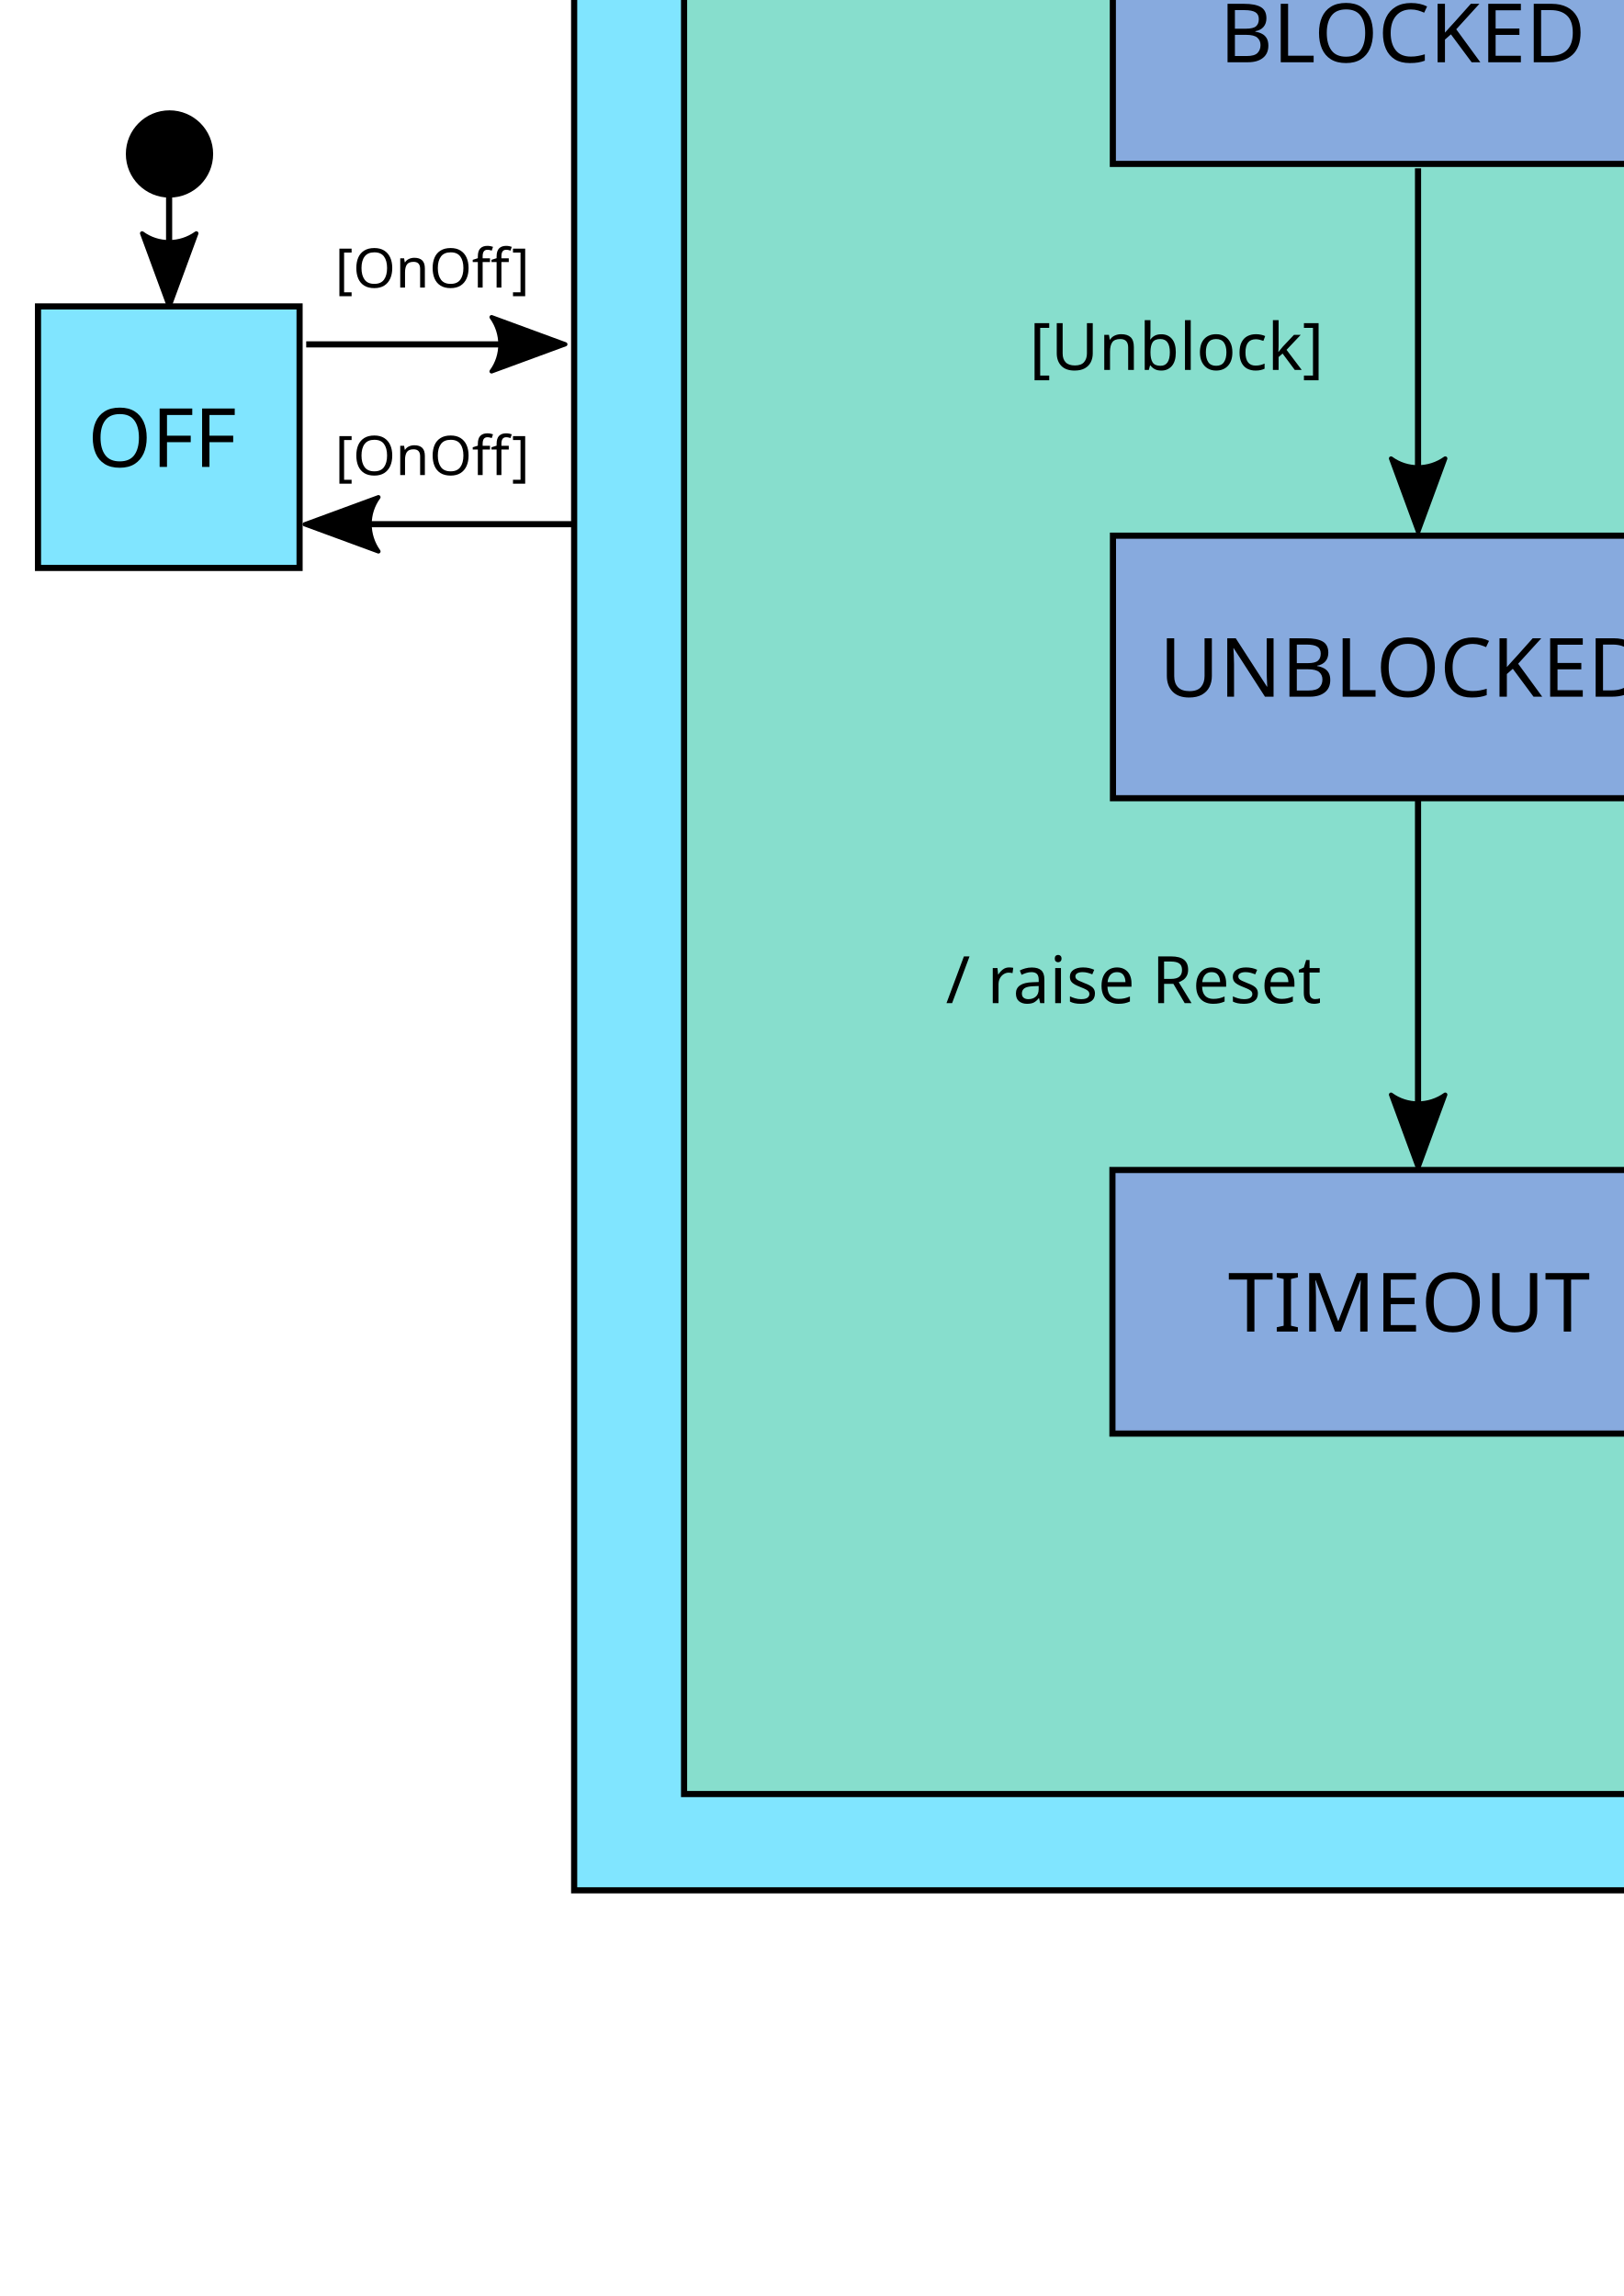
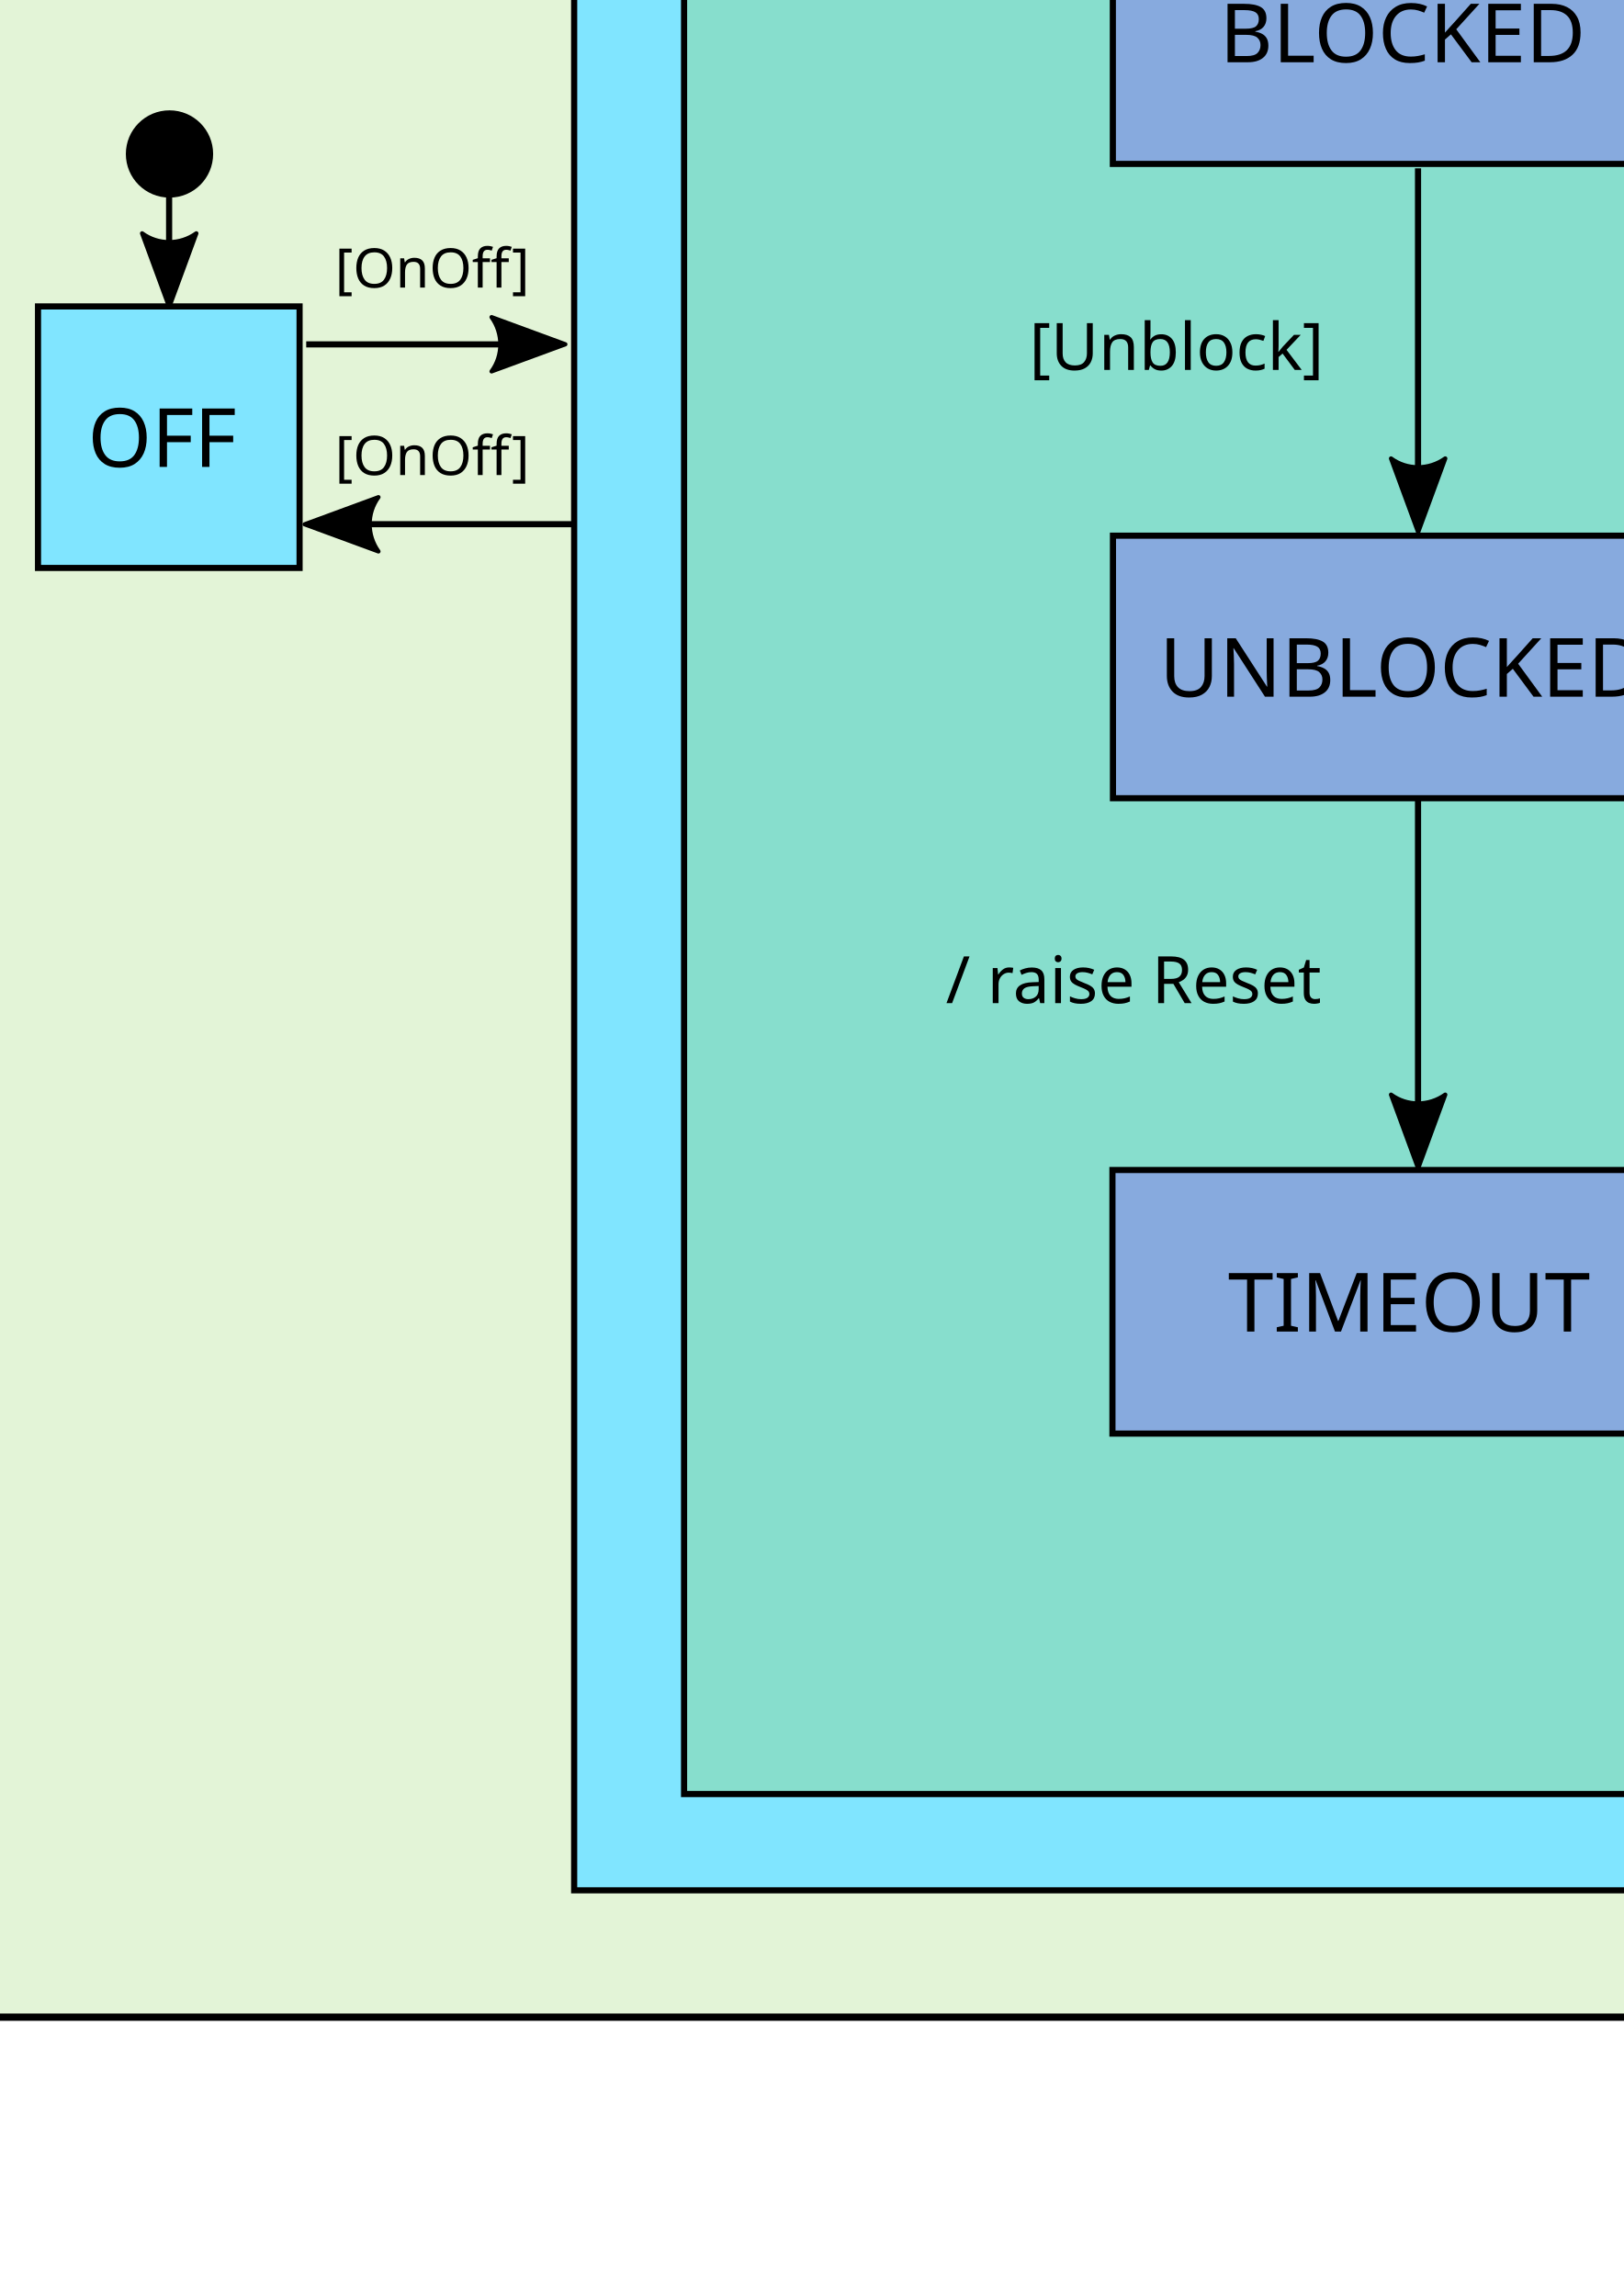
<svg xmlns="http://www.w3.org/2000/svg" width="210mm" height="297mm" viewBox="0 0 744.094 1052.362" id="svg3364" version="1.1">
  <defs id="defs3366">
    <rect x="-585.888" y="-206.071" width="236.376" height="121.218" id="rect3244" />
    <marker orient="auto" refY="0" refX="0" id="marker13901" style="overflow:visible">
      <path id="path13903" style="fill:#000000;fill-opacity:1;fill-rule:evenodd;stroke:#000000;stroke-width:0.625;stroke-linejoin:round;stroke-opacity:1" d="M 8.719,4.034 -2.207,0.016 8.719,-4.002 c -1.745,2.372 -1.735,5.617 -6e-7,8.035 z" transform="matrix(-1.1,0,0,-1.1,-1.1,0)" />
    </marker>
    <marker orient="auto" refY="0.0" refX="0.0" id="marker13765" style="overflow:visible;">
      <path id="path13767" style="fill-rule:evenodd;stroke-width:0.625;stroke-linejoin:round;stroke:#000000;stroke-opacity:1;fill:#000000;fill-opacity:1" d="M 8.719,4.034 L -2.207,0.016 L 8.719,-4.002 C 6.973,-1.63 6.983,1.616 8.719,4.034 z " transform="scale(1.1) rotate(180) translate(1,0)" />
    </marker>
    <marker style="overflow:visible" id="marker13279" refX="0" refY="0" orient="auto">
      <path transform="matrix(-1.1,0,0,-1.1,-1.1,0)" d="M 8.719,4.034 -2.207,0.016 8.719,-4.002 c -1.745,2.372 -1.735,5.617 -6e-7,8.035 z" style="fill:#000000;fill-opacity:1;fill-rule:evenodd;stroke:#000000;stroke-width:0.625;stroke-linejoin:round;stroke-opacity:1" id="path13281" />
    </marker>
    <marker orient="auto" refY="0" refX="0" id="marker12425" style="overflow:visible">
      <path id="path12427" style="fill:#000000;fill-opacity:1;fill-rule:evenodd;stroke:#000000;stroke-width:0.625;stroke-linejoin:round;stroke-opacity:1" d="M 8.719,4.034 -2.207,0.016 8.719,-4.002 c -1.745,2.372 -1.735,5.617 -6e-7,8.035 z" transform="matrix(-1.1,0,0,-1.1,-1.1,0)" />
    </marker>
    <marker orient="auto" refY="0.0" refX="0.0" id="Arrow2Lend" style="overflow:visible;">
      <path id="path4256" style="fill-rule:evenodd;stroke-width:0.625;stroke-linejoin:round;" d="M 8.719,4.034 L -2.207,0.016 L 8.719,-4.002 C 6.973,-1.63 6.983,1.616 8.719,4.034 z " transform="scale(1.1) rotate(180) translate(1,0)" />
    </marker>
    <marker style="overflow:visible" id="marker11753" refX="0" refY="0" orient="auto">
      <path transform="matrix(-1.1,0,0,-1.1,-1.1,0)" d="M 8.719,4.034 -2.207,0.016 8.719,-4.002 c -1.745,2.372 -1.735,5.617 -6e-7,8.035 z" style="fill:#000000;fill-opacity:1;fill-rule:evenodd;stroke:#000000;stroke-width:0.625;stroke-linejoin:round;stroke-opacity:1" id="path11755" />
    </marker>
    <marker style="overflow:visible;" id="marker11333" refX="0.0" refY="0.0" orient="auto">
      <path transform="scale(1.1) rotate(180) translate(1,0)" d="M 8.719,4.034 L -2.207,0.016 L 8.719,-4.002 C 6.973,-1.63 6.983,1.616 8.719,4.034 z " style="fill-rule:evenodd;stroke-width:0.625;stroke-linejoin:round;stroke:#000000;stroke-opacity:1;fill:#000000;fill-opacity:1" id="path11335" />
    </marker>
    <marker orient="auto" refY="0" refX="0" id="marker10394" style="overflow:visible">
      <path id="path10396" style="fill:#000000;fill-opacity:1;fill-rule:evenodd;stroke:#000000;stroke-width:0.625;stroke-linejoin:round;stroke-opacity:1" d="M 8.719,4.034 -2.207,0.016 8.719,-4.002 c -1.745,2.372 -1.735,5.617 -6e-7,8.035 z" transform="matrix(-1.1,0,0,-1.1,-1.1,0)" />
    </marker>
    <marker style="overflow:visible" id="marker10274" refX="0" refY="0" orient="auto">
      <path transform="matrix(-1.1,0,0,-1.1,-1.1,0)" d="M 8.719,4.034 -2.207,0.016 8.719,-4.002 c -1.745,2.372 -1.735,5.617 -6e-7,8.035 z" style="fill:#000000;fill-opacity:1;fill-rule:evenodd;stroke:#000000;stroke-width:0.625;stroke-linejoin:round;stroke-opacity:1" id="path10276" />
    </marker>
    <marker orient="auto" refY="0" refX="0" id="marker9866" style="overflow:visible">
      <path id="path9868" style="fill:#000000;fill-opacity:1;fill-rule:evenodd;stroke:#000000;stroke-width:0.625;stroke-linejoin:round;stroke-opacity:1" d="M 8.719,4.034 -2.207,0.016 8.719,-4.002 c -1.745,2.372 -1.735,5.617 -6e-7,8.035 z" transform="matrix(-1.1,0,0,-1.1,-1.1,0)" />
    </marker>
    <marker style="overflow:visible" id="marker8981" refX="0" refY="0" orient="auto">
      <path transform="matrix(-1.1,0,0,-1.1,-1.1,0)" d="M 8.719,4.034 -2.207,0.016 8.719,-4.002 c -1.745,2.372 -1.735,5.617 -6e-7,8.035 z" style="fill:#000000;fill-opacity:1;fill-rule:evenodd;stroke:#000000;stroke-width:0.625;stroke-linejoin:round;stroke-opacity:1" id="path8983" />
    </marker>
    <marker orient="auto" refY="0" refX="0" id="marker6980" style="overflow:visible">
      <path id="path6982" style="fill:#000000;fill-opacity:1;fill-rule:evenodd;stroke:#000000;stroke-width:0.625;stroke-linejoin:round;stroke-opacity:1" d="M 8.719,4.034 -2.207,0.016 8.719,-4.002 c -1.745,2.372 -1.735,5.617 -6e-7,8.035 z" transform="matrix(-1.1,0,0,-1.1,-1.1,0)" />
    </marker>
    <marker style="overflow:visible" id="marker6278" refX="0" refY="0" orient="auto">
      <path transform="matrix(-1.1,0,0,-1.1,-1.1,0)" d="M 8.719,4.034 -2.207,0.016 8.719,-4.002 c -1.745,2.372 -1.735,5.617 -6e-7,8.035 z" style="fill:#000000;fill-opacity:1;fill-rule:evenodd;stroke:#000000;stroke-width:0.625;stroke-linejoin:round;stroke-opacity:1" id="path6280" />
    </marker>
    <marker style="overflow:visible;" id="marker6068" refX="0.0" refY="0.0" orient="auto">
      <path transform="scale(1.1) rotate(180) translate(1,0)" d="M 8.719,4.034 L -2.207,0.016 L 8.719,-4.002 C 6.973,-1.63 6.983,1.616 8.719,4.034 z " style="fill-rule:evenodd;stroke-width:0.625;stroke-linejoin:round;stroke:#000000;stroke-opacity:1;fill:#000000;fill-opacity:1" id="path6070" />
    </marker>
    <marker style="overflow:visible;" id="marker5924" refX="0.0" refY="0.0" orient="auto">
      <path transform="scale(1.1) rotate(180) translate(1,0)" d="M 8.719,4.034 L -2.207,0.016 L 8.719,-4.002 C 6.973,-1.63 6.983,1.616 8.719,4.034 z " style="fill-rule:evenodd;stroke-width:0.625;stroke-linejoin:round;stroke:#000000;stroke-opacity:1;fill:#000000;fill-opacity:1" id="path5926" />
    </marker>
    <marker style="overflow:visible;" id="marker5292" refX="0.0" refY="0.0" orient="auto">
      <path transform="scale(1.1) rotate(180) translate(1,0)" d="M 8.719,4.034 L -2.207,0.016 L 8.719,-4.002 C 6.973,-1.63 6.983,1.616 8.719,4.034 z " style="fill-rule:evenodd;stroke-width:0.625;stroke-linejoin:round;stroke:#000000;stroke-opacity:1;fill:#000000;fill-opacity:1" id="path5294" />
    </marker>
    <marker orient="auto" refY="0" refX="0" id="marker4865" style="overflow:visible">
      <path id="path4867" style="fill:#000000;fill-opacity:1;fill-rule:evenodd;stroke:#000000;stroke-width:0.625;stroke-linejoin:round;stroke-opacity:1" d="M 8.719,4.034 -2.207,0.016 8.719,-4.002 c -1.745,2.372 -1.735,5.617 -6e-7,8.035 z" transform="matrix(-1.1,0,0,-1.1,-1.1,0)" />
    </marker>
    <marker style="overflow:visible" id="marker4563" refX="0" refY="0" orient="auto">
      <path transform="matrix(-1.1,0,0,-1.1,-1.1,0)" d="M 8.719,4.034 -2.207,0.016 8.719,-4.002 c -1.745,2.372 -1.735,5.617 -6e-7,8.035 z" style="fill:#000000;fill-opacity:1;fill-rule:evenodd;stroke:#000000;stroke-width:0.625;stroke-linejoin:round;stroke-opacity:1" id="path4565" />
    </marker>
    <marker orient="auto" refY="0.0" refX="0.0" id="Arrow1Lstart" style="overflow:visible">
      <path id="path4235" d="M 0.0,0.0 L 5.0,-5.0 L -12.5,0.0 L 5.0,5.0 L 0.0,0.0 z " style="fill-rule:evenodd;stroke:#000000;stroke-width:1pt;stroke-opacity:1;fill:#000000;fill-opacity:1" transform="scale(0.8) translate(12.5,0)" />
    </marker>
    <marker style="overflow:visible" id="marker13279-9" refX="0" refY="0" orient="auto">
      <path transform="matrix(-1.1,0,0,-1.1,-1.1,0)" d="M 8.719,4.034 -2.207,0.016 8.719,-4.002 c -1.745,2.372 -1.735,5.617 -6e-7,8.035 z" style="fill:#000000;fill-opacity:1;fill-rule:evenodd;stroke:#000000;stroke-width:0.625;stroke-linejoin:round;stroke-opacity:1" id="path13281-3" />
    </marker>
    <marker orient="auto" refY="0" refX="0" id="marker13901-4" style="overflow:visible">
      <path id="path13903-8" style="fill:#000000;fill-opacity:1;fill-rule:evenodd;stroke:#000000;stroke-width:0.625;stroke-linejoin:round;stroke-opacity:1" d="M 8.719,4.034 -2.207,0.016 8.719,-4.002 c -1.745,2.372 -1.735,5.617 -6e-7,8.035 z" transform="matrix(-1.1,0,0,-1.1,-1.1,0)" />
    </marker>
    <marker orient="auto" refY="0" refX="0" id="marker13901-4-5" style="overflow:visible">
      <path id="path13903-8-2" style="fill:#000000;fill-opacity:1;fill-rule:evenodd;stroke:#000000;stroke-width:0.625;stroke-linejoin:round;stroke-opacity:1" d="M 8.719,4.034 -2.207,0.016 8.719,-4.002 c -1.745,2.372 -1.735,5.617 -6e-7,8.035 z" transform="matrix(-1.1,0,0,-1.1,-1.1,0)" />
    </marker>
  </defs>
  <g id="layer1">
+     <rect style="fill:#e3f4d7;fill-rule:evenodd;stroke:#000000;stroke-width:3.339;stroke-linecap:butt;stroke-linejoin:miter;stroke-miterlimit:4;stroke-dasharray:none;stroke-opacity:1" id="rect3376-9" width="1988.052" height="1432.87" x="-45.276" y="-508.31" />
    <rect style="fill:#80e5ff;fill-rule:evenodd;stroke:#000000;stroke-width:2.813;stroke-linecap:butt;stroke-linejoin:miter;stroke-miterlimit:4;stroke-dasharray:none;stroke-opacity:1" id="rect3376" width="1598.578" height="1264.646" x="263.119" y="-398.226" />
    <rect y="-311.197" x="313.488" height="1133.488" width="731.3" id="rect4178" style="fill:#87decd;fill-rule:evenodd;stroke:#000000;stroke-width:2.813;stroke-linecap:butt;stroke-linejoin:miter;stroke-miterlimit:4;stroke-dasharray:none;stroke-opacity:1" />
    <rect style="fill:#87aade;fill-rule:evenodd;stroke:#000000;stroke-width:2.812;stroke-linecap:butt;stroke-linejoin:miter;stroke-miterlimit:4;stroke-dasharray:none;stroke-opacity:1" id="rect12045" width="279.716" height="120.341" x="510.035" y="245.525" />
    <rect style="fill:#87decd;fill-rule:evenodd;stroke:#000000;stroke-width:2.813;stroke-linecap:butt;stroke-linejoin:miter;stroke-miterlimit:4;stroke-dasharray:none;stroke-opacity:1" id="rect4180" width="731.249" height="1133.437" x="1090.19" y="-312.014" />
    <rect style="fill:none;stroke-width:3;stroke-miterlimit:4;stroke-dasharray:none" id="rect4182" width="120" height="80" x="17.5" y="32.362" />
    <circle style="fill:none;stroke-width:3;stroke-miterlimit:4;stroke-dasharray:none" id="path4184" cx="77.5" cy="112.362" r="40" />
    <ellipse style="fill:none;stroke-width:3;stroke-miterlimit:4;stroke-dasharray:none" id="path4186" cx="47.5" cy="112.362" rx="50" ry="40" />
    <ellipse style="fill:none;stroke-width:3;stroke-miterlimit:4;stroke-dasharray:none" id="path4188" cx="127.5" cy="289.012" rx="10" ry="50" />
    <rect style="fill:none;stroke-width:3;stroke-miterlimit:4;stroke-dasharray:none" id="rect4209" width="60" height="100" x="-2.5" y="-7.638" />
    <text xml:space="preserve" style="font-style:normal;font-weight:normal;line-height:0%;font-family:sans-serif;letter-spacing:0px;word-spacing:0px;fill:#000000;fill-opacity:1;stroke:none;stroke-width:1px;stroke-linecap:butt;stroke-linejoin:miter;stroke-opacity:1" x="380" y="392.362" id="text5510">
      <tspan id="tspan5512" x="380" y="392.362" style="font-size:40px;line-height:1.25;font-family:sans-serif"> </tspan>
    </text>
    <rect style="fill:#80e5ff;fill-rule:evenodd;stroke:#000000;stroke-width:2.812;stroke-linecap:butt;stroke-linejoin:miter;stroke-miterlimit:4;stroke-dasharray:none;stroke-opacity:1" id="rect3374" width="119.871" height="119.871" x="17.417" y="140.448" />
    <text id="text9730" y="214.016" x="40.227" style="font-style:normal;font-variant:normal;font-weight:normal;font-stretch:normal;line-height:0%;font-family:sans-serif;-inkscape-font-specification:'Sans, Normal';text-align:start;letter-spacing:0px;word-spacing:0px;writing-mode:lr-tb;text-anchor:start;fill:#000000;fill-opacity:1;stroke:none;stroke-width:1px;stroke-linecap:butt;stroke-linejoin:miter;stroke-opacity:1" xml:space="preserve">
      <tspan y="214.016" x="40.227" id="tspan9732" style="font-size:37.5px;line-height:1.25;font-family:sans-serif">OFF</tspan>
    </text>
    <circle r="20" cy="70.572" cx="77.673" id="circle9748" style="fill:#000000;fill-opacity:1;stroke-width:3;stroke-miterlimit:4;stroke-dasharray:none" />
    <path style="fill:none;fill-rule:evenodd;stroke:#000000;stroke-width:2.812;stroke-linecap:butt;stroke-linejoin:miter;stroke-miterlimit:4;stroke-dasharray:none;stroke-opacity:1;marker-end:url(#marker9866)" d="M 77.5,77.012 V 137.012" id="path9858" />
    <path style="fill:none;fill-rule:evenodd;stroke:#000000;stroke-width:2.813;stroke-linecap:butt;stroke-linejoin:miter;stroke-miterlimit:4;stroke-dasharray:none;stroke-opacity:1;marker-end:url(#marker10274)" d="m 140.327,157.844 h 115.016" id="path10266" />
    <path id="path10392" d="M 262.765,240.262 H 143.357" style="fill:none;fill-rule:evenodd;stroke:#000000;stroke-width:2.813;stroke-linecap:butt;stroke-linejoin:miter;stroke-miterlimit:4;stroke-dasharray:none;stroke-opacity:1;marker-end:url(#marker10394)" />
    <text xml:space="preserve" style="font-style:normal;font-variant:normal;font-weight:normal;font-stretch:normal;line-height:0%;font-family:sans-serif;-inkscape-font-specification:'Sans, Normal';text-align:start;letter-spacing:0px;word-spacing:0px;writing-mode:lr-tb;text-anchor:start;fill:#000000;fill-opacity:1;stroke:none;stroke-width:1px;stroke-linecap:butt;stroke-linejoin:miter;stroke-opacity:1" x="153.536" y="100.559" id="text10698">
      <tspan y="100.559" x="153.536" id="tspan10700" style="font-size:25px;line-height:1.25;font-family:sans-serif"> </tspan>
      <tspan id="tspan10702" y="131.809" x="153.536" style="font-size:25px;line-height:1.25;font-family:sans-serif">[OnOff]</tspan>
    </text>
    <text xml:space="preserve" style="font-style:normal;font-variant:normal;font-weight:normal;font-stretch:normal;line-height:0%;font-family:sans-serif;-inkscape-font-specification:'Sans, Normal';text-align:start;letter-spacing:0px;word-spacing:0px;writing-mode:lr-tb;text-anchor:start;fill:#000000;fill-opacity:1;stroke:none;stroke-width:1px;stroke-linecap:butt;stroke-linejoin:miter;stroke-opacity:1" x="153.536" y="186.484" id="text10698-4">
      <tspan y="186.484" x="153.536" id="tspan10700-1" style="font-size:25px;line-height:1.25;font-family:sans-serif"> </tspan>
      <tspan id="tspan10702-0" y="217.734" x="153.536" style="font-size:25px;line-height:1.25;font-family:sans-serif">[OnOff]</tspan>
    </text>
    <text xml:space="preserve" style="font-style:normal;font-variant:normal;font-weight:normal;font-stretch:normal;line-height:0%;font-family:sans-serif;-inkscape-font-specification:'Sans, Normal';text-align:start;letter-spacing:0px;word-spacing:0px;writing-mode:lr-tb;text-anchor:start;fill:#000000;fill-opacity:1;stroke:none;stroke-width:1px;stroke-linecap:butt;stroke-linejoin:miter;stroke-opacity:1" x="283.404" y="-345.055" id="text11028">
      <tspan id="tspan11032" x="283.404" y="-345.055" style="font-size:37.5px;line-height:1.25;font-family:sans-serif">ON</tspan>
    </text>
    <text id="text11203" y="-249.438" x="343.307" style="font-style:normal;font-variant:normal;font-weight:normal;font-stretch:normal;line-height:0%;font-family:sans-serif;-inkscape-font-specification:'Sans, Normal';text-align:start;letter-spacing:0px;word-spacing:0px;writing-mode:lr-tb;text-anchor:start;fill:#000000;fill-opacity:1;stroke:none;stroke-width:1px;stroke-linecap:butt;stroke-linejoin:miter;stroke-opacity:1" xml:space="preserve">
      <tspan y="-249.438" x="343.307" id="tspan11205" style="font-size:37.5px;line-height:1.25;font-family:sans-serif">GATE</tspan>
    </text>
    <text xml:space="preserve" style="font-style:normal;font-variant:normal;font-weight:normal;font-stretch:normal;line-height:0%;font-family:sans-serif;-inkscape-font-specification:'Sans, Normal';text-align:start;letter-spacing:0px;word-spacing:0px;writing-mode:lr-tb;text-anchor:start;fill:#000000;fill-opacity:1;stroke:none;stroke-width:1px;stroke-linecap:butt;stroke-linejoin:miter;stroke-opacity:1" x="1110.771" y="-248.301" id="text12633">
      <tspan id="tspan12637" x="1110.771" y="-248.301" style="font-size:37.5px;line-height:1.25;font-family:sans-serif">CARD_READER</tspan>
    </text>
    <circle id="path4132" style="fill:#000000;stroke:none;stroke-width:0.938" cx="-846.634" cy="306.834" r="1.5" />
    <circle style="fill:#000000;fill-opacity:1;stroke-width:3;stroke-miterlimit:4;stroke-dasharray:none" id="path4213" cx="645.937" cy="-127.398" r="20" />
    <path id="path4561" d="m 645.888,-125.763 v 72.491" style="fill:none;fill-rule:evenodd;stroke:#000000;stroke-width:2.812;stroke-linecap:butt;stroke-linejoin:miter;stroke-miterlimit:4;stroke-dasharray:none;stroke-opacity:1;marker-end:url(#marker4563)" />
    <rect y="-45.323" x="509.98" height="120.451" width="279.826" id="rect4217" style="fill:#87aade;fill-rule:evenodd;stroke:#000000;stroke-width:2.812;stroke-linecap:butt;stroke-linejoin:miter;stroke-miterlimit:4;stroke-dasharray:none;stroke-opacity:1" />
    <path style="fill:none;fill-rule:evenodd;stroke:#000000;stroke-width:2.812;stroke-linecap:butt;stroke-linejoin:miter;stroke-miterlimit:4;stroke-dasharray:none;stroke-opacity:1;marker-end:url(#marker4865)" d="M 649.843,77.154 V 240.199" id="path4863" />
    <rect style="fill:#87aade;fill-rule:evenodd;stroke:#000000;stroke-width:2.812;stroke-linecap:butt;stroke-linejoin:miter;stroke-miterlimit:4;stroke-dasharray:none;stroke-opacity:1" id="rect5504" width="280.197" height="120.822" x="509.794" y="536.263" />
    <text xml:space="preserve" style="font-style:normal;font-variant:normal;font-weight:normal;font-stretch:normal;line-height:0%;font-family:sans-serif;-inkscape-font-specification:'Sans, Normal';text-align:start;letter-spacing:0px;word-spacing:0px;writing-mode:lr-tb;text-anchor:start;fill:#000000;fill-opacity:1;stroke:none;stroke-width:1px;stroke-linecap:butt;stroke-linejoin:miter;stroke-opacity:1" x="471.702" y="169.552" id="text7522">
      <tspan id="tspan7524" x="471.702" y="169.552" style="font-size:30px;line-height:1.25;font-family:sans-serif">[Unblock]</tspan>
    </text>
    <text xml:space="preserve" style="font-style:normal;font-variant:normal;font-weight:normal;font-stretch:normal;line-height:0%;font-family:sans-serif;-inkscape-font-specification:'Sans, Normal';text-align:start;letter-spacing:0px;word-spacing:0px;writing-mode:lr-tb;text-anchor:start;fill:#000000;fill-opacity:1;stroke:none;stroke-width:1px;stroke-linecap:butt;stroke-linejoin:miter;stroke-opacity:1" x="433.445" y="459.794" id="text7522-4">
      <tspan id="tspan7524-7" x="433.445" y="459.794" style="font-size:30px;line-height:1.25;font-family:sans-serif">/ raise Reset</tspan>
    </text>
    <text xml:space="preserve" style="font-style:normal;font-variant:normal;font-weight:normal;font-stretch:normal;line-height:0%;font-family:sans-serif;-inkscape-font-specification:'Sans, Normal';text-align:start;letter-spacing:0px;word-spacing:0px;writing-mode:lr-tb;text-anchor:start;fill:#000000;fill-opacity:1;stroke:none;stroke-width:1px;stroke-linecap:butt;stroke-linejoin:miter;stroke-opacity:1" x="870.731" y="342.652" id="text7522-4-4">
      <tspan id="tspan7524-7-0" x="870.731" y="342.652" style="font-size:30px;line-height:1.25;font-family:sans-serif">[Block]</tspan>
    </text>
    <path id="path13277-7" d="M 649.843,364.752 V 531.794" style="fill:none;fill-rule:evenodd;stroke:#000000;stroke-width:2.812;stroke-linecap:butt;stroke-linejoin:miter;stroke-miterlimit:4;stroke-dasharray:none;stroke-opacity:1;marker-end:url(#marker13279-9)" />
    <g id="g4146" style="stroke-width:2.89;stroke-dasharray:none" transform="matrix(0.9468155,0,0,1.000083,82.17218,82.67882)">
      <path style="fill:none;fill-rule:evenodd;stroke:#000000;stroke-width:2.89;stroke-linecap:butt;stroke-linejoin:miter;stroke-miterlimit:4;stroke-dasharray:none;stroke-opacity:1;marker-end:url(#marker13901-4)" d="M 814.556,518.986 V -35.892 h -57.746" id="path13757-0" />
      <path style="fill:#000000;fill-opacity:1;stroke:#000000;stroke-width:2.89;stroke-dasharray:none;stroke-opacity:1" d="m 815.155,517.591 -67.423,-0.015" id="path4138" />
    </g>
    <text xml:space="preserve" style="font-style:normal;font-variant:normal;font-weight:normal;font-stretch:normal;line-height:0%;font-family:sans-serif;-inkscape-font-specification:'Sans, Normal';text-align:start;letter-spacing:0px;word-spacing:0px;writing-mode:lr-tb;text-anchor:start;fill:#000000;fill-opacity:1;stroke:none;stroke-width:1px;stroke-linecap:butt;stroke-linejoin:miter;stroke-opacity:1" x="1132.242" y="445.023" id="text8977">
      <tspan id="tspan9255" x="1132.242" y="445.023" style="font-size:30px;line-height:1.25;font-family:sans-serif">[CardOk] </tspan>
      <tspan x="1132.242" y="482.523" style="font-size:30px;line-height:1.25;font-family:sans-serif" id="tspan8261">/ raise Unblock</tspan>
    </text>
    <text xml:space="preserve" style="font-style:normal;font-variant:normal;font-weight:normal;font-stretch:normal;line-height:0%;font-family:sans-serif;-inkscape-font-specification:'Sans, Normal';text-align:start;letter-spacing:0px;word-spacing:0px;writing-mode:lr-tb;text-anchor:start;fill:#000000;fill-opacity:1;stroke:none;stroke-width:1px;stroke-linecap:butt;stroke-linejoin:miter;stroke-opacity:1" x="1590.143" y="278.607" id="text8573-5">
      <tspan id="tspan8577-9" x="1590.143" y="278.607" style="font-size:30px;line-height:1.25;font-family:sans-serif">[Reset] </tspan>
      <tspan x="1590.143" y="316.107" style="font-size:30px;line-height:1.25;font-family:sans-serif" id="tspan8263">/ raise Block</tspan>
    </text>
    <rect y="-62.591" x="1230.907" height="121.001" width="280.376" id="rect4219" style="fill:#87aade;fill-rule:evenodd;stroke:#000000;stroke-width:2.812;stroke-linecap:butt;stroke-linejoin:miter;stroke-miterlimit:4;stroke-dasharray:none;stroke-opacity:1" />
    <path style="fill:none;fill-rule:evenodd;stroke:#000000;stroke-width:2.813;stroke-linecap:butt;stroke-linejoin:miter;stroke-miterlimit:4;stroke-dasharray:none;stroke-opacity:1;marker-end:url(#marker6980)" d="M 1486.366,240.86 V 65.126" id="path6978" />
    <rect style="fill:#87aade;fill-opacity:1;stroke:#000000;stroke-width:2.813;stroke-miterlimit:4;stroke-dasharray:none;stroke-opacity:1" id="rect7334" width="279.321" height="119.946" x="1231.435" y="242.162" />
    <rect y="545.86" x="1231.066" height="120.682" width="280.057" id="rect7340" style="fill:#87aade;fill-opacity:1;stroke:#000000;stroke-width:2.812;stroke-miterlimit:4;stroke-dasharray:none;stroke-opacity:1" />
    <text id="text8569" y="159.027" x="1131.043" style="font-style:normal;font-variant:normal;font-weight:normal;font-stretch:normal;line-height:0%;font-family:sans-serif;-inkscape-font-specification:'Sans, Normal';text-align:start;letter-spacing:0px;word-spacing:0px;writing-mode:lr-tb;text-anchor:start;fill:#000000;fill-opacity:1;stroke:none;stroke-width:1px;stroke-linecap:butt;stroke-linejoin:miter;stroke-opacity:1" xml:space="preserve">
      <tspan y="159.027" x="1131.043" id="tspan8571" style="font-size:30px;line-height:1.25;font-family:sans-serif">[CardIn]</tspan>
    </text>
    <text xml:space="preserve" style="font-style:normal;font-variant:normal;font-weight:normal;font-stretch:normal;line-height:0%;font-family:sans-serif;-inkscape-font-specification:'Sans, Normal';text-align:start;letter-spacing:0px;word-spacing:0px;writing-mode:lr-tb;text-anchor:start;fill:#000000;fill-opacity:1;stroke:none;stroke-width:1px;stroke-linecap:butt;stroke-linejoin:miter;stroke-opacity:1" x="1302.911" y="159.027" id="text8573">
      <tspan id="tspan8577" x="1302.911" y="159.027" style="font-size:30px;line-height:1.25;font-family:sans-serif">[CardError]</tspan>
    </text>
    <path style="fill:none;fill-rule:evenodd;stroke:#000000;stroke-width:2.813;stroke-linecap:butt;stroke-linejoin:miter;stroke-miterlimit:4;stroke-dasharray:none;stroke-opacity:1;marker-end:url(#marker8981)" d="M 1371.048,363.429 V 541.305" id="path9716" />
    <g id="g12651" transform="rotate(90,1209.856,700.7441)" style="stroke-width:2.813;stroke-dasharray:none">
      <circle style="fill:#000000;fill-opacity:1;stroke-width:2.813;stroke-miterlimit:4;stroke-dasharray:none" id="circle12421" cx="370.571" cy="539.505" r="20" />
      <path id="path12423" d="M 375.714,539.505 H 435.714" style="fill:none;fill-rule:evenodd;stroke:#000000;stroke-width:2.813;stroke-linecap:butt;stroke-linejoin:miter;stroke-miterlimit:4;stroke-dasharray:none;stroke-opacity:1;marker-end:url(#marker12425)" />
    </g>
    <path id="path13277" d="M 1275.372,60.144 V 235.878" style="fill:none;fill-rule:evenodd;stroke:#000000;stroke-width:2.813;stroke-linecap:butt;stroke-linejoin:miter;stroke-miterlimit:4;stroke-dasharray:none;stroke-opacity:1;marker-end:url(#marker13279)" />
    <g id="g4146-0" style="stroke-width:2.727;stroke-dasharray:none" transform="matrix(0.9437386,0,0,1.127179,807.782,40.43171)">
      <path style="fill:none;fill-rule:evenodd;stroke:#000000;stroke-width:2.727;stroke-linecap:butt;stroke-linejoin:miter;stroke-miterlimit:4;stroke-dasharray:none;stroke-opacity:1;marker-end:url(#marker13901-4-5)" d="M 814.556,518.986 V -35.892 h -57.746" id="path13757-0-7" />
      <path style="fill:#000000;fill-opacity:1;stroke:#000000;stroke-width:2.727;stroke-dasharray:none;stroke-opacity:1" d="m 815.155,517.591 -67.423,-0.015" id="path4138-7" />
    </g>
    <text id="text5259" y="319.328" x="531.359" style="font-style:normal;font-variant:normal;font-weight:normal;font-stretch:normal;line-height:0%;font-family:sans-serif;-inkscape-font-specification:'Sans, Normal';text-align:start;letter-spacing:0px;word-spacing:0px;writing-mode:lr-tb;text-anchor:start;fill:#000000;fill-opacity:1;stroke:none;stroke-width:1px;stroke-linecap:butt;stroke-linejoin:miter;stroke-opacity:1" xml:space="preserve">
      <tspan y="319.328" x="531.359" id="tspan5261" style="font-size:37.5px;line-height:1.25;font-family:sans-serif">UNBLOCKED</tspan>
    </text>
    <text id="text5259-4" y="610.306" x="562.753" style="font-style:normal;font-variant:normal;font-weight:normal;font-stretch:normal;line-height:0%;font-family:sans-serif;-inkscape-font-specification:'Sans, Normal';text-align:start;letter-spacing:0px;word-spacing:0px;writing-mode:lr-tb;text-anchor:start;fill:#000000;fill-opacity:1;stroke:none;stroke-width:1px;stroke-linecap:butt;stroke-linejoin:miter;stroke-opacity:1" xml:space="preserve">
      <tspan y="610.306" x="562.753" id="tspan5261-3" style="font-size:37.5px;line-height:1.25;font-family:sans-serif">TIMEOUT</tspan>
    </text>
    <text xml:space="preserve" style="font-style:normal;font-variant:normal;font-weight:normal;font-stretch:normal;line-height:0%;font-family:sans-serif;-inkscape-font-specification:'Sans, Normal';text-align:start;letter-spacing:0px;word-spacing:0px;writing-mode:lr-tb;text-anchor:start;fill:#000000;fill-opacity:1;stroke:none;stroke-width:1px;stroke-linecap:butt;stroke-linejoin:miter;stroke-opacity:1" x="558.907" y="28.535" id="text4807">
      <tspan id="tspan4809" x="558.907" y="28.535" style="font-size:37.5px;line-height:1.25;font-family:sans-serif">BLOCKED</tspan>
    </text>
    <text id="text5259-7" y="11.542" x="1305.809" style="font-style:normal;font-variant:normal;font-weight:normal;font-stretch:normal;line-height:0%;font-family:sans-serif;-inkscape-font-specification:'Sans, Normal';text-align:start;letter-spacing:0px;word-spacing:0px;writing-mode:lr-tb;text-anchor:start;fill:#000000;fill-opacity:1;stroke:none;stroke-width:1px;stroke-linecap:butt;stroke-linejoin:miter;stroke-opacity:1" xml:space="preserve">
      <tspan y="11.542" x="1305.809" id="tspan5261-4" style="font-size:37.5px;line-height:1.25;font-family:sans-serif">READY</tspan>
    </text>
    <text id="text7336" y="315.749" x="1281.987" style="font-style:normal;font-variant:normal;font-weight:normal;font-stretch:normal;line-height:0%;font-family:sans-serif;-inkscape-font-specification:'Sans, Normal';text-align:start;letter-spacing:0px;word-spacing:0px;writing-mode:lr-tb;text-anchor:start;fill:#000000;fill-opacity:1;stroke:none;stroke-width:1px;stroke-linecap:butt;stroke-linejoin:miter;stroke-opacity:1" xml:space="preserve">
      <tspan y="315.749" x="1281.987" id="tspan7338" style="font-size:37.5px;line-height:1.25;font-family:sans-serif">READING</tspan>
    </text>
    <text xml:space="preserve" style="font-style:normal;font-variant:normal;font-weight:normal;font-stretch:normal;line-height:0%;font-family:sans-serif;-inkscape-font-specification:'Sans, Normal';text-align:start;letter-spacing:0px;word-spacing:0px;writing-mode:lr-tb;text-anchor:start;fill:#000000;fill-opacity:1;stroke:none;stroke-width:1px;stroke-linecap:butt;stroke-linejoin:miter;stroke-opacity:1" x="1297.139" y="619.833" id="text7342">
      <tspan id="tspan7344" x="1297.139" y="619.833" style="font-size:37.5px;line-height:1.25;font-family:sans-serif">ACCEPT</tspan>
    </text>
+     <text xml:space="preserve" style="font-style:normal;font-variant:normal;font-weight:normal;font-stretch:normal;line-height:0%;font-family:sans-serif;-inkscape-font-specification:'Sans, Normal';text-align:start;letter-spacing:0px;word-spacing:0px;writing-mode:lr-tb;text-anchor:start;fill:#000000;fill-opacity:1;stroke:none;stroke-width:1px;stroke-linecap:butt;stroke-linejoin:miter;stroke-opacity:1" x="2.759" y="-448.242" id="text12633-6-3">
+       <tspan id="tspan12637-0-2" x="2.759" y="-448.242" style="font-size:37.5px;line-height:1.25;font-family:sans-serif">TURNSTILE</tspan>
+     </text>
  </g>
</svg>
